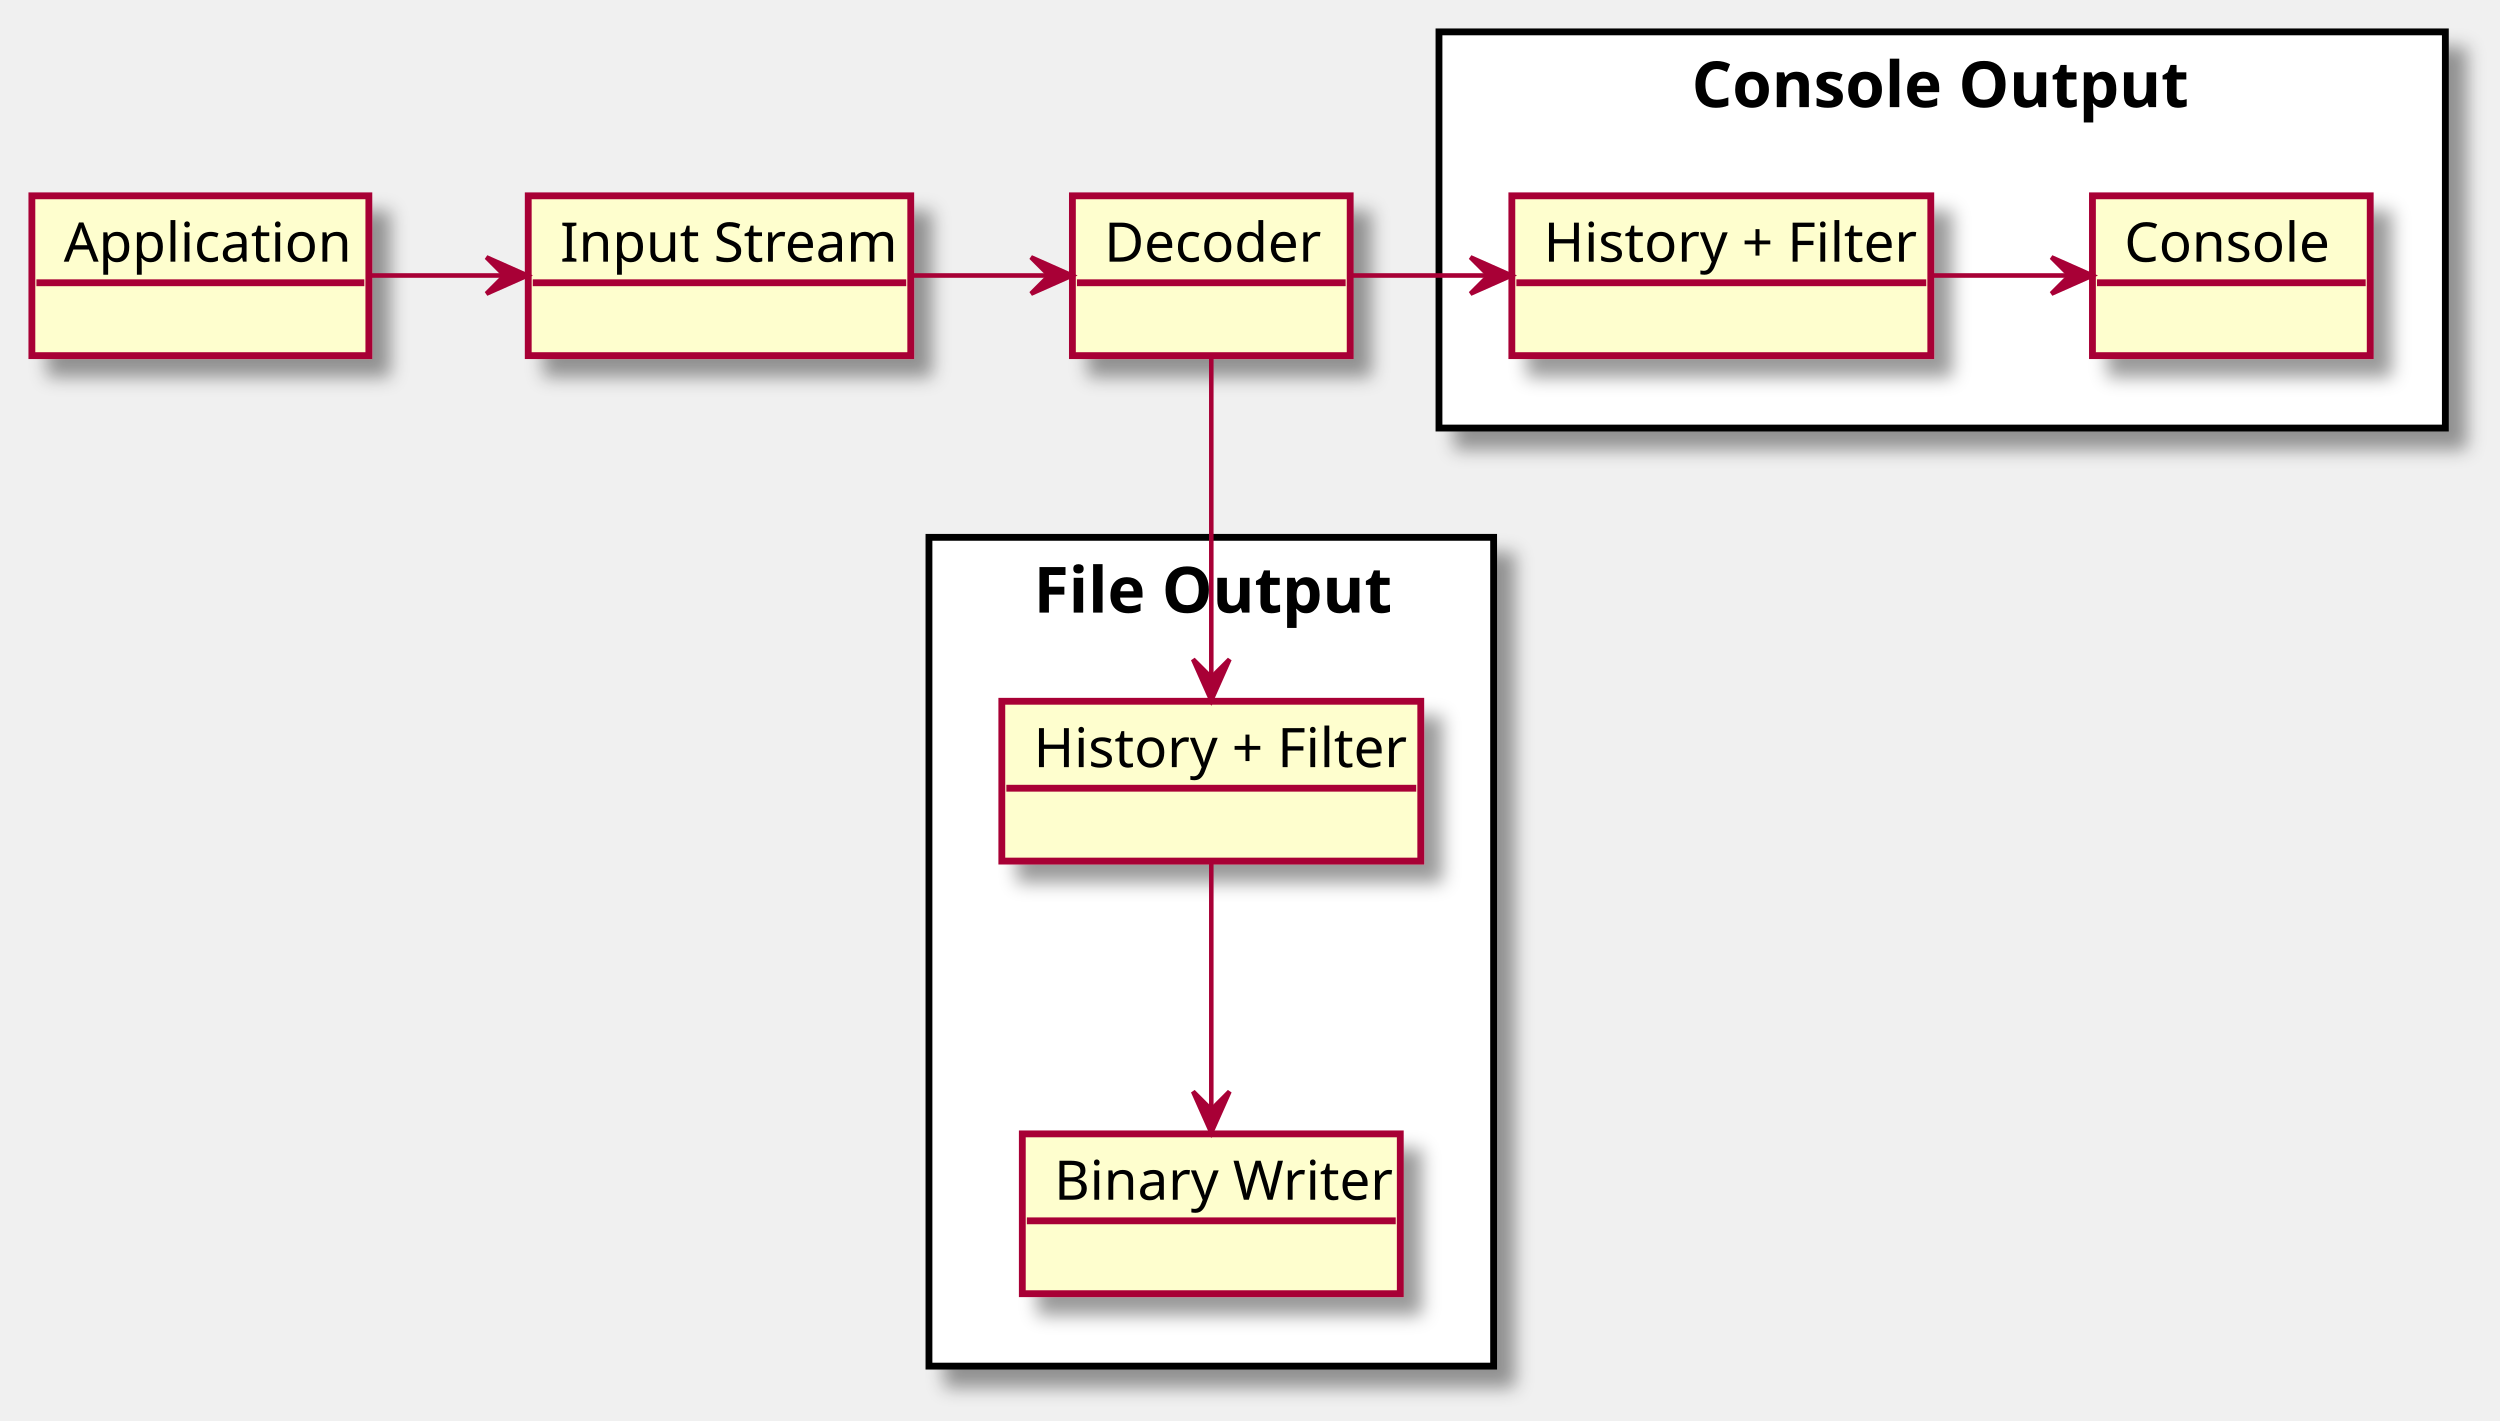
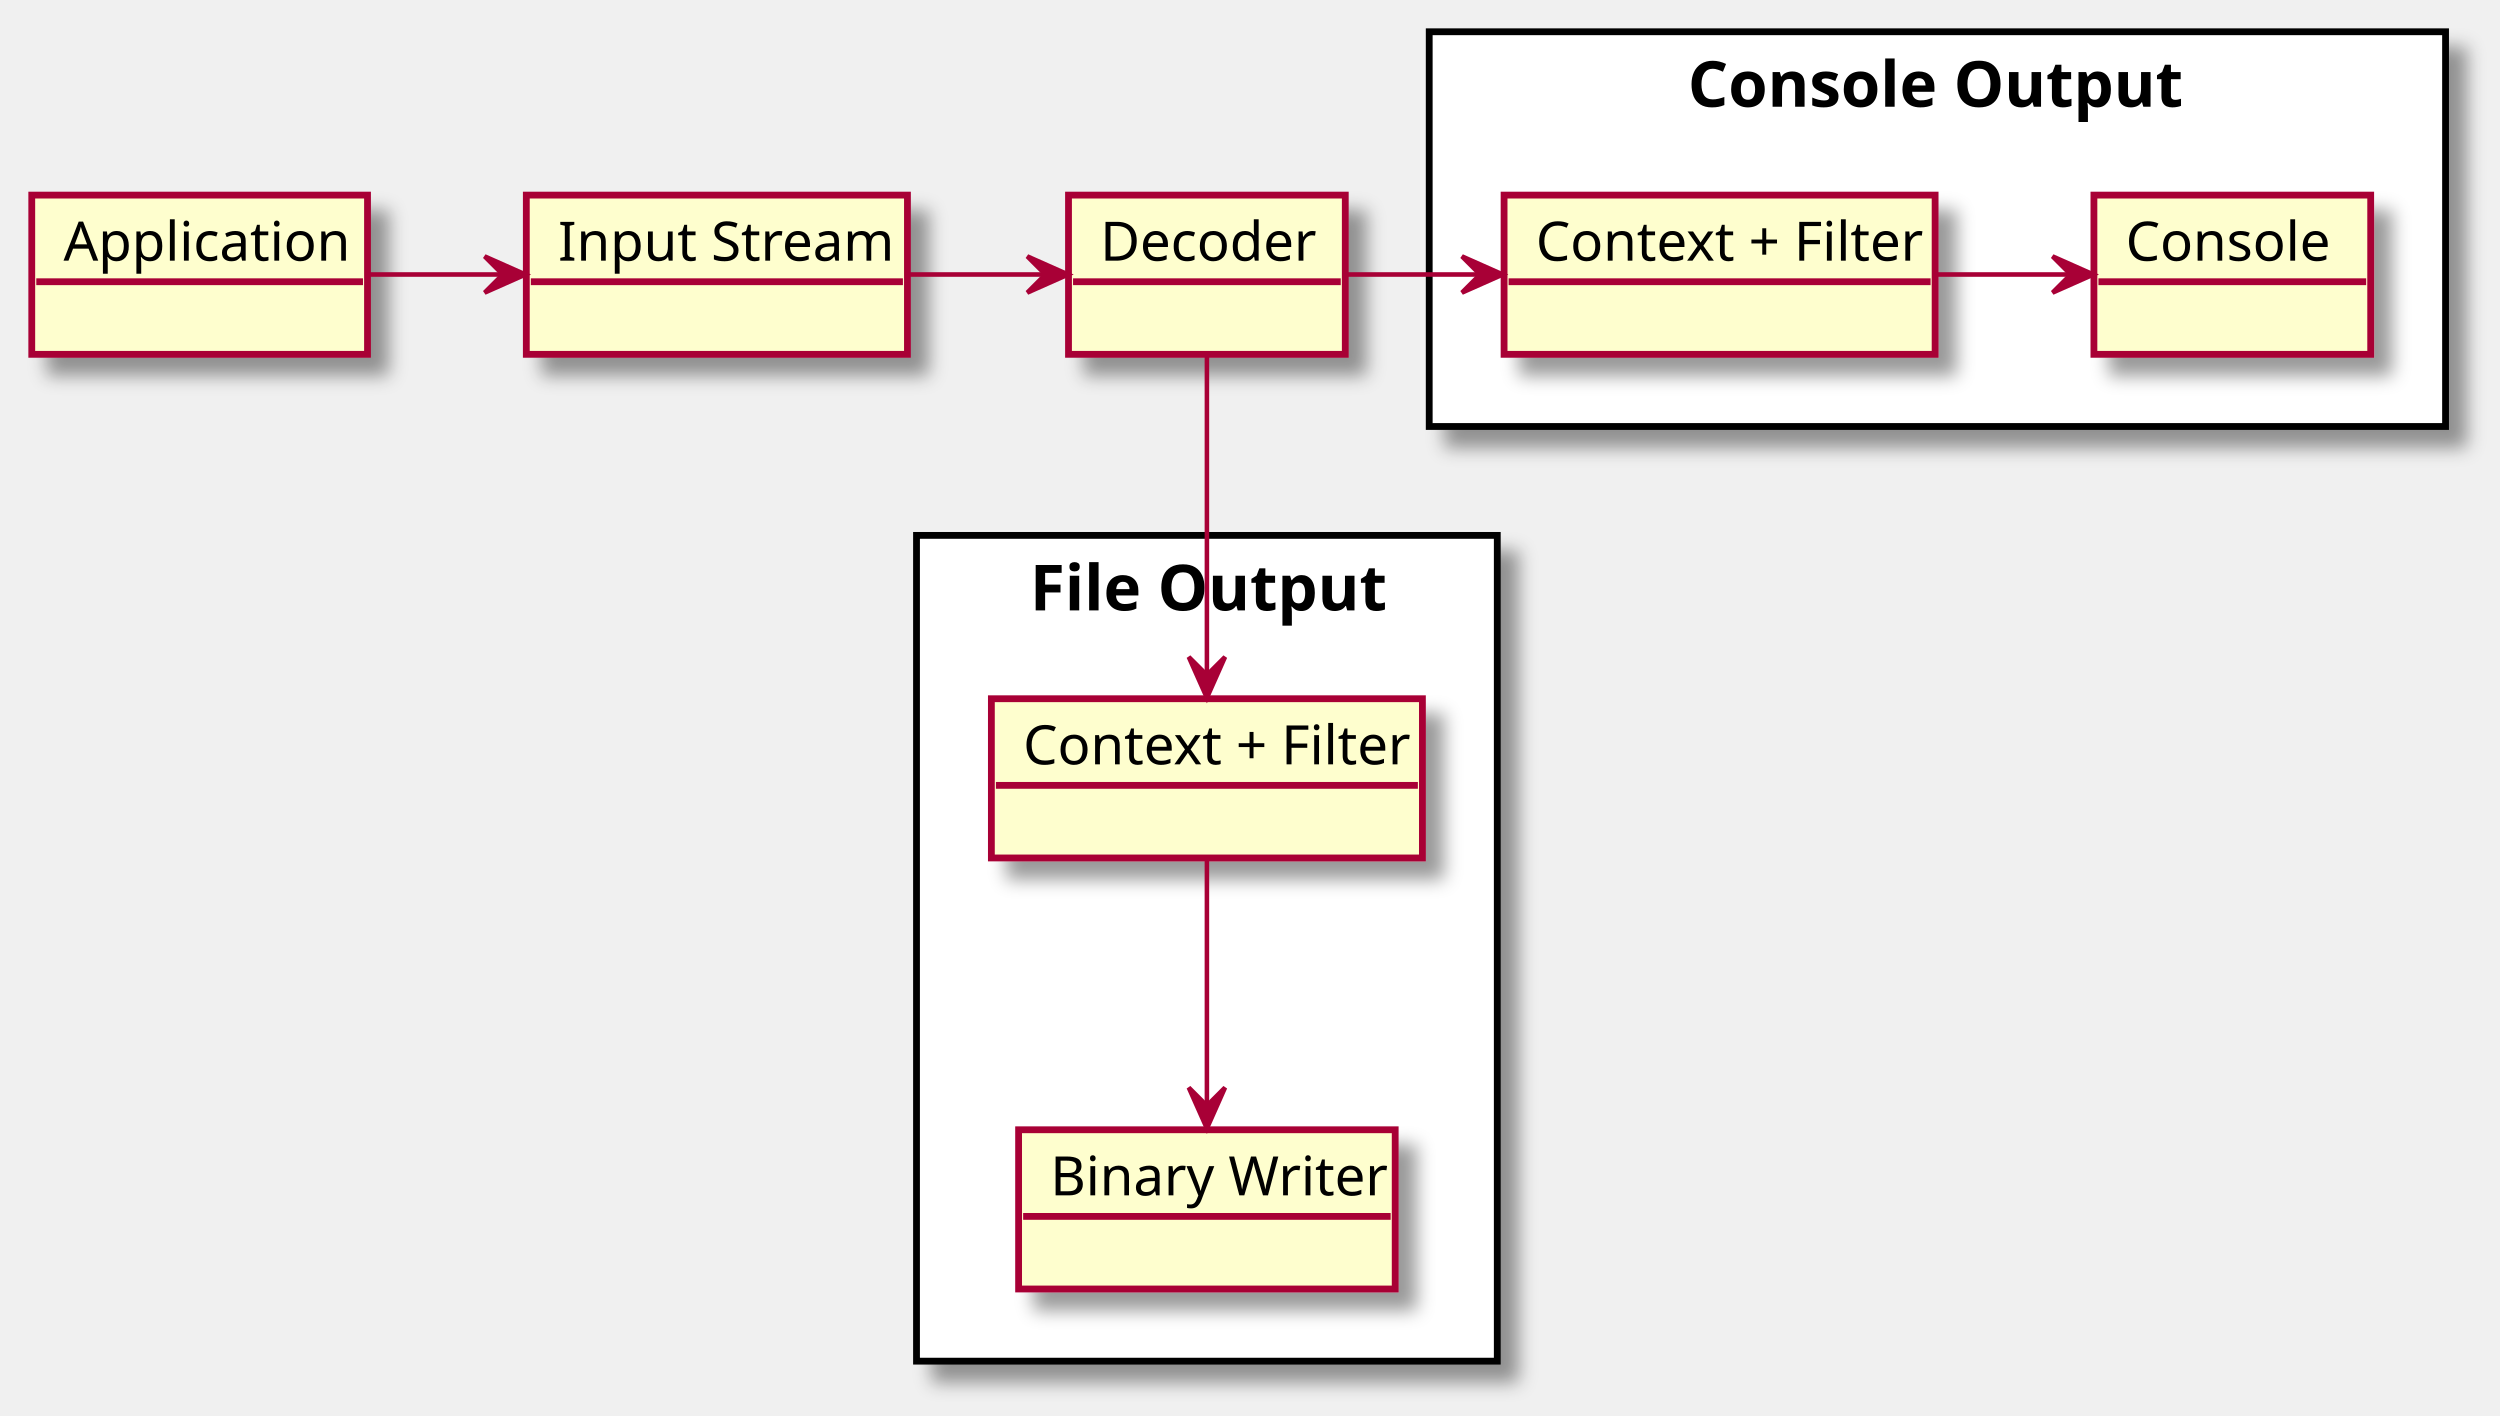
- <svg xmlns="http://www.w3.org/2000/svg" contentScriptType="application/ecmascript" contentStyleType="text/css" height="312px" preserveAspectRatio="none" style="width:549px;height:312px;background:#FFFFFF;" version="1.1" viewBox="0 0 549 312" width="549px" zoomAndPan="magnify">
+ <svg xmlns="http://www.w3.org/2000/svg" contentScriptType="application/ecmascript" contentStyleType="text/css" height="312px" preserveAspectRatio="none" style="width:551px;height:312px;background:#FFFFFF;" version="1.1" viewBox="0 0 551 312" width="551px" zoomAndPan="magnify">
  <defs>
-     <filter height="300%" id="f1j9gq2cag9zii" width="300%" x="-1" y="-1">
+     <filter height="300%" id="f2udsmaww4ey2" width="300%" x="-1" y="-1">
      <feGaussianBlur result="blurOut" stdDeviation="2.0" />
      <feColorMatrix in="blurOut" result="blurOut2" type="matrix" values="0 0 0 0 0 0 0 0 0 0 0 0 0 0 0 0 0 0 .4 0" />
      <feOffset dx="4.0" dy="4.0" in="blurOut2" result="blurOut3" />
      <feBlend in="SourceGraphic" in2="blurOut3" mode="normal" />
    </filter>
  </defs>
  <g>
-     <rect fill="#FFFFFF" filter="url(#f1j9gq2cag9zii)" height="87" style="stroke:#000000;stroke-width:1.5;" width="221" x="316" y="7" />
-     <text fill="#000000" font-family="sans-serif" font-size="14" font-weight="bold" lengthAdjust="spacing" textLength="110" x="371.5" y="23.533">Console Output</text>
-     <rect fill="#FFFFFF" filter="url(#f1j9gq2cag9zii)" height="182" style="stroke:#000000;stroke-width:1.5;" width="124" x="204" y="118" />
+     <rect fill="#FFFFFF" filter="url(#f2udsmaww4ey2)" height="87" style="stroke:#000000;stroke-width:1.5;" width="224" x="315" y="7" />
+     <text fill="#000000" font-family="sans-serif" font-size="14" font-weight="bold" lengthAdjust="spacing" textLength="110" x="372" y="23.533">Console Output</text>
+     <rect fill="#FFFFFF" filter="url(#f2udsmaww4ey2)" height="182" style="stroke:#000000;stroke-width:1.5;" width="128" x="202" y="118" />
    <text fill="#000000" font-family="sans-serif" font-size="14" font-weight="bold" lengthAdjust="spacing" textLength="78" x="227" y="134.533">File Output</text>
-     <rect fill="#FEFECE" filter="url(#f1j9gq2cag9zii)" height="35.094" style="stroke:#A80036;stroke-width:1.5;" width="92" x="332" y="43" />
-     <text fill="#000000" font-family="sans-serif" font-size="12" lengthAdjust="spacing" textLength="78" x="339" y="57.457">History + Filter</text>
-     <line style="stroke:#A80036;stroke-width:1.5;" x1="333" x2="423" y1="62.094" y2="62.094" />
-     <rect fill="#FEFECE" filter="url(#f1j9gq2cag9zii)" height="35.094" style="stroke:#A80036;stroke-width:1.5;" width="61" x="459.5" y="43" />
-     <text fill="#000000" font-family="sans-serif" font-size="12" lengthAdjust="spacing" textLength="47" x="466.5" y="57.457">Console</text>
-     <line style="stroke:#A80036;stroke-width:1.5;" x1="460.5" x2="519.5" y1="62.094" y2="62.094" />
-     <rect fill="#FEFECE" filter="url(#f1j9gq2cag9zii)" height="35.094" style="stroke:#A80036;stroke-width:1.5;" width="92" x="220" y="154" />
-     <text fill="#000000" font-family="sans-serif" font-size="12" lengthAdjust="spacing" textLength="78" x="227" y="168.457">History + Filter</text>
-     <line style="stroke:#A80036;stroke-width:1.5;" x1="221" x2="311" y1="173.094" y2="173.094" />
-     <rect fill="#FEFECE" filter="url(#f1j9gq2cag9zii)" height="35.094" style="stroke:#A80036;stroke-width:1.5;" width="83" x="224.5" y="249" />
+     <rect fill="#FEFECE" filter="url(#f2udsmaww4ey2)" height="35.094" style="stroke:#A80036;stroke-width:1.5;" width="95" x="331.5" y="43" />
+     <text fill="#000000" font-family="sans-serif" font-size="12" lengthAdjust="spacing" textLength="81" x="338.5" y="57.457">Context + Filter</text>
+     <line style="stroke:#A80036;stroke-width:1.5;" x1="332.5" x2="425.5" y1="62.094" y2="62.094" />
+     <rect fill="#FEFECE" filter="url(#f2udsmaww4ey2)" height="35.094" style="stroke:#A80036;stroke-width:1.5;" width="61" x="461.5" y="43" />
+     <text fill="#000000" font-family="sans-serif" font-size="12" lengthAdjust="spacing" textLength="47" x="468.5" y="57.457">Console</text>
+     <line style="stroke:#A80036;stroke-width:1.5;" x1="462.5" x2="521.5" y1="62.094" y2="62.094" />
+     <rect fill="#FEFECE" filter="url(#f2udsmaww4ey2)" height="35.094" style="stroke:#A80036;stroke-width:1.5;" width="95" x="218.5" y="154" />
+     <text fill="#000000" font-family="sans-serif" font-size="12" lengthAdjust="spacing" textLength="81" x="225.5" y="168.457">Context + Filter</text>
+     <line style="stroke:#A80036;stroke-width:1.5;" x1="219.5" x2="312.5" y1="173.094" y2="173.094" />
+     <rect fill="#FEFECE" filter="url(#f2udsmaww4ey2)" height="35.094" style="stroke:#A80036;stroke-width:1.5;" width="83" x="224.5" y="249" />
    <text fill="#000000" font-family="sans-serif" font-size="12" lengthAdjust="spacing" textLength="69" x="231.5" y="263.457">Binary Writer</text>
    <line style="stroke:#A80036;stroke-width:1.5;" x1="225.5" x2="306.5" y1="268.094" y2="268.094" />
-     <rect fill="#FEFECE" filter="url(#f1j9gq2cag9zii)" height="35.094" style="stroke:#A80036;stroke-width:1.5;" width="74" x="7" y="43" />
+     <rect fill="#FEFECE" filter="url(#f2udsmaww4ey2)" height="35.094" style="stroke:#A80036;stroke-width:1.5;" width="74" x="7" y="43" />
    <text fill="#000000" font-family="sans-serif" font-size="12" lengthAdjust="spacing" textLength="60" x="14" y="57.457">Application</text>
    <line style="stroke:#A80036;stroke-width:1.5;" x1="8" x2="80" y1="62.094" y2="62.094" />
-     <rect fill="#FEFECE" filter="url(#f1j9gq2cag9zii)" height="35.094" style="stroke:#A80036;stroke-width:1.5;" width="84" x="116" y="43" />
+     <rect fill="#FEFECE" filter="url(#f2udsmaww4ey2)" height="35.094" style="stroke:#A80036;stroke-width:1.5;" width="84" x="116" y="43" />
    <text fill="#000000" font-family="sans-serif" font-size="12" lengthAdjust="spacing" textLength="70" x="123" y="57.457">Input Stream</text>
    <line style="stroke:#A80036;stroke-width:1.5;" x1="117" x2="199" y1="62.094" y2="62.094" />
-     <rect fill="#FEFECE" filter="url(#f1j9gq2cag9zii)" height="35.094" style="stroke:#A80036;stroke-width:1.5;" width="61" x="235.5" y="43" />
+     <rect fill="#FEFECE" filter="url(#f2udsmaww4ey2)" height="35.094" style="stroke:#A80036;stroke-width:1.5;" width="61" x="235.5" y="43" />
    <text fill="#000000" font-family="sans-serif" font-size="12" lengthAdjust="spacing" textLength="47" x="242.5" y="57.457">Decoder</text>
    <line style="stroke:#A80036;stroke-width:1.5;" x1="236.5" x2="295.5" y1="62.094" y2="62.094" />
    <path codeLine="16" d="M81.41,60.5 C91.17,60.5 100.94,60.5 110.71,60.5 " fill="none" id="Application-to-Input" style="stroke:#A80036;stroke-width:1.0;" />
    <polygon fill="#A80036" points="115.81,60.5,106.81,56.5,110.81,60.5,106.81,64.5,115.81,60.5" style="stroke:#A80036;stroke-width:1.0;" />
    <path codeLine="17" d="M200.19,60.5 C210.18,60.5 220.18,60.5 230.18,60.5 " fill="none" id="Input-to-Decoder" style="stroke:#A80036;stroke-width:1.0;" />
    <polygon fill="#A80036" points="235.41,60.5,226.41,56.5,230.41,60.5,226.41,64.5,235.41,60.5" style="stroke:#A80036;stroke-width:1.0;" />
-     <path codeLine="18" d="M296.62,60.5 C306.64,60.5 316.66,60.5 326.67,60.5 " fill="none" id="Decoder-to-PostFilter" style="stroke:#A80036;stroke-width:1.0;" />
-     <polygon fill="#A80036" points="331.91,60.5,322.91,56.5,326.91,60.5,322.91,64.5,331.91,60.5" style="stroke:#A80036;stroke-width:1.0;" />
-     <path codeLine="19" d="M424.38,60.5 C434.34,60.5 444.31,60.5 454.28,60.5 " fill="none" id="PostFilter-to-Console" style="stroke:#A80036;stroke-width:1.0;" />
-     <polygon fill="#A80036" points="459.49,60.5,450.49,56.5,454.49,60.5,450.49,64.5,459.49,60.5" style="stroke:#A80036;stroke-width:1.0;" />
+     <path codeLine="18" d="M296.9,60.5 C306.64,60.5 316.38,60.5 326.12,60.5 " fill="none" id="Decoder-to-PostFilter" style="stroke:#A80036;stroke-width:1.0;" />
+     <polygon fill="#A80036" points="331.21,60.5,322.21,56.5,326.21,60.5,322.21,64.5,331.21,60.5" style="stroke:#A80036;stroke-width:1.0;" />
+     <path codeLine="19" d="M426.67,60.5 C436.52,60.5 446.37,60.5 456.23,60.5 " fill="none" id="PostFilter-to-Console" style="stroke:#A80036;stroke-width:1.0;" />
+     <polygon fill="#A80036" points="461.38,60.5,452.38,56.5,456.38,60.5,452.38,64.5,461.38,60.5" style="stroke:#A80036;stroke-width:1.0;" />
    <path codeLine="21" d="M266,78.05 C266,96.94 266,127.9 266,148.73 " fill="none" id="Decoder-to-DecoderFilter" style="stroke:#A80036;stroke-width:1.0;" />
    <polygon fill="#A80036" points="266,153.79,270,144.79,266,148.79,262,144.79,266,153.79" style="stroke:#A80036;stroke-width:1.0;" />
    <path codeLine="22" d="M266,189.13 C266,204.24 266,226.66 266,243.3 " fill="none" id="DecoderFilter-to-Writer" style="stroke:#A80036;stroke-width:1.0;" />
    <polygon fill="#A80036" points="266,248.7,270,239.7,266,243.7,262,239.7,266,248.7" style="stroke:#A80036;stroke-width:1.0;" />
  </g>
</svg>
